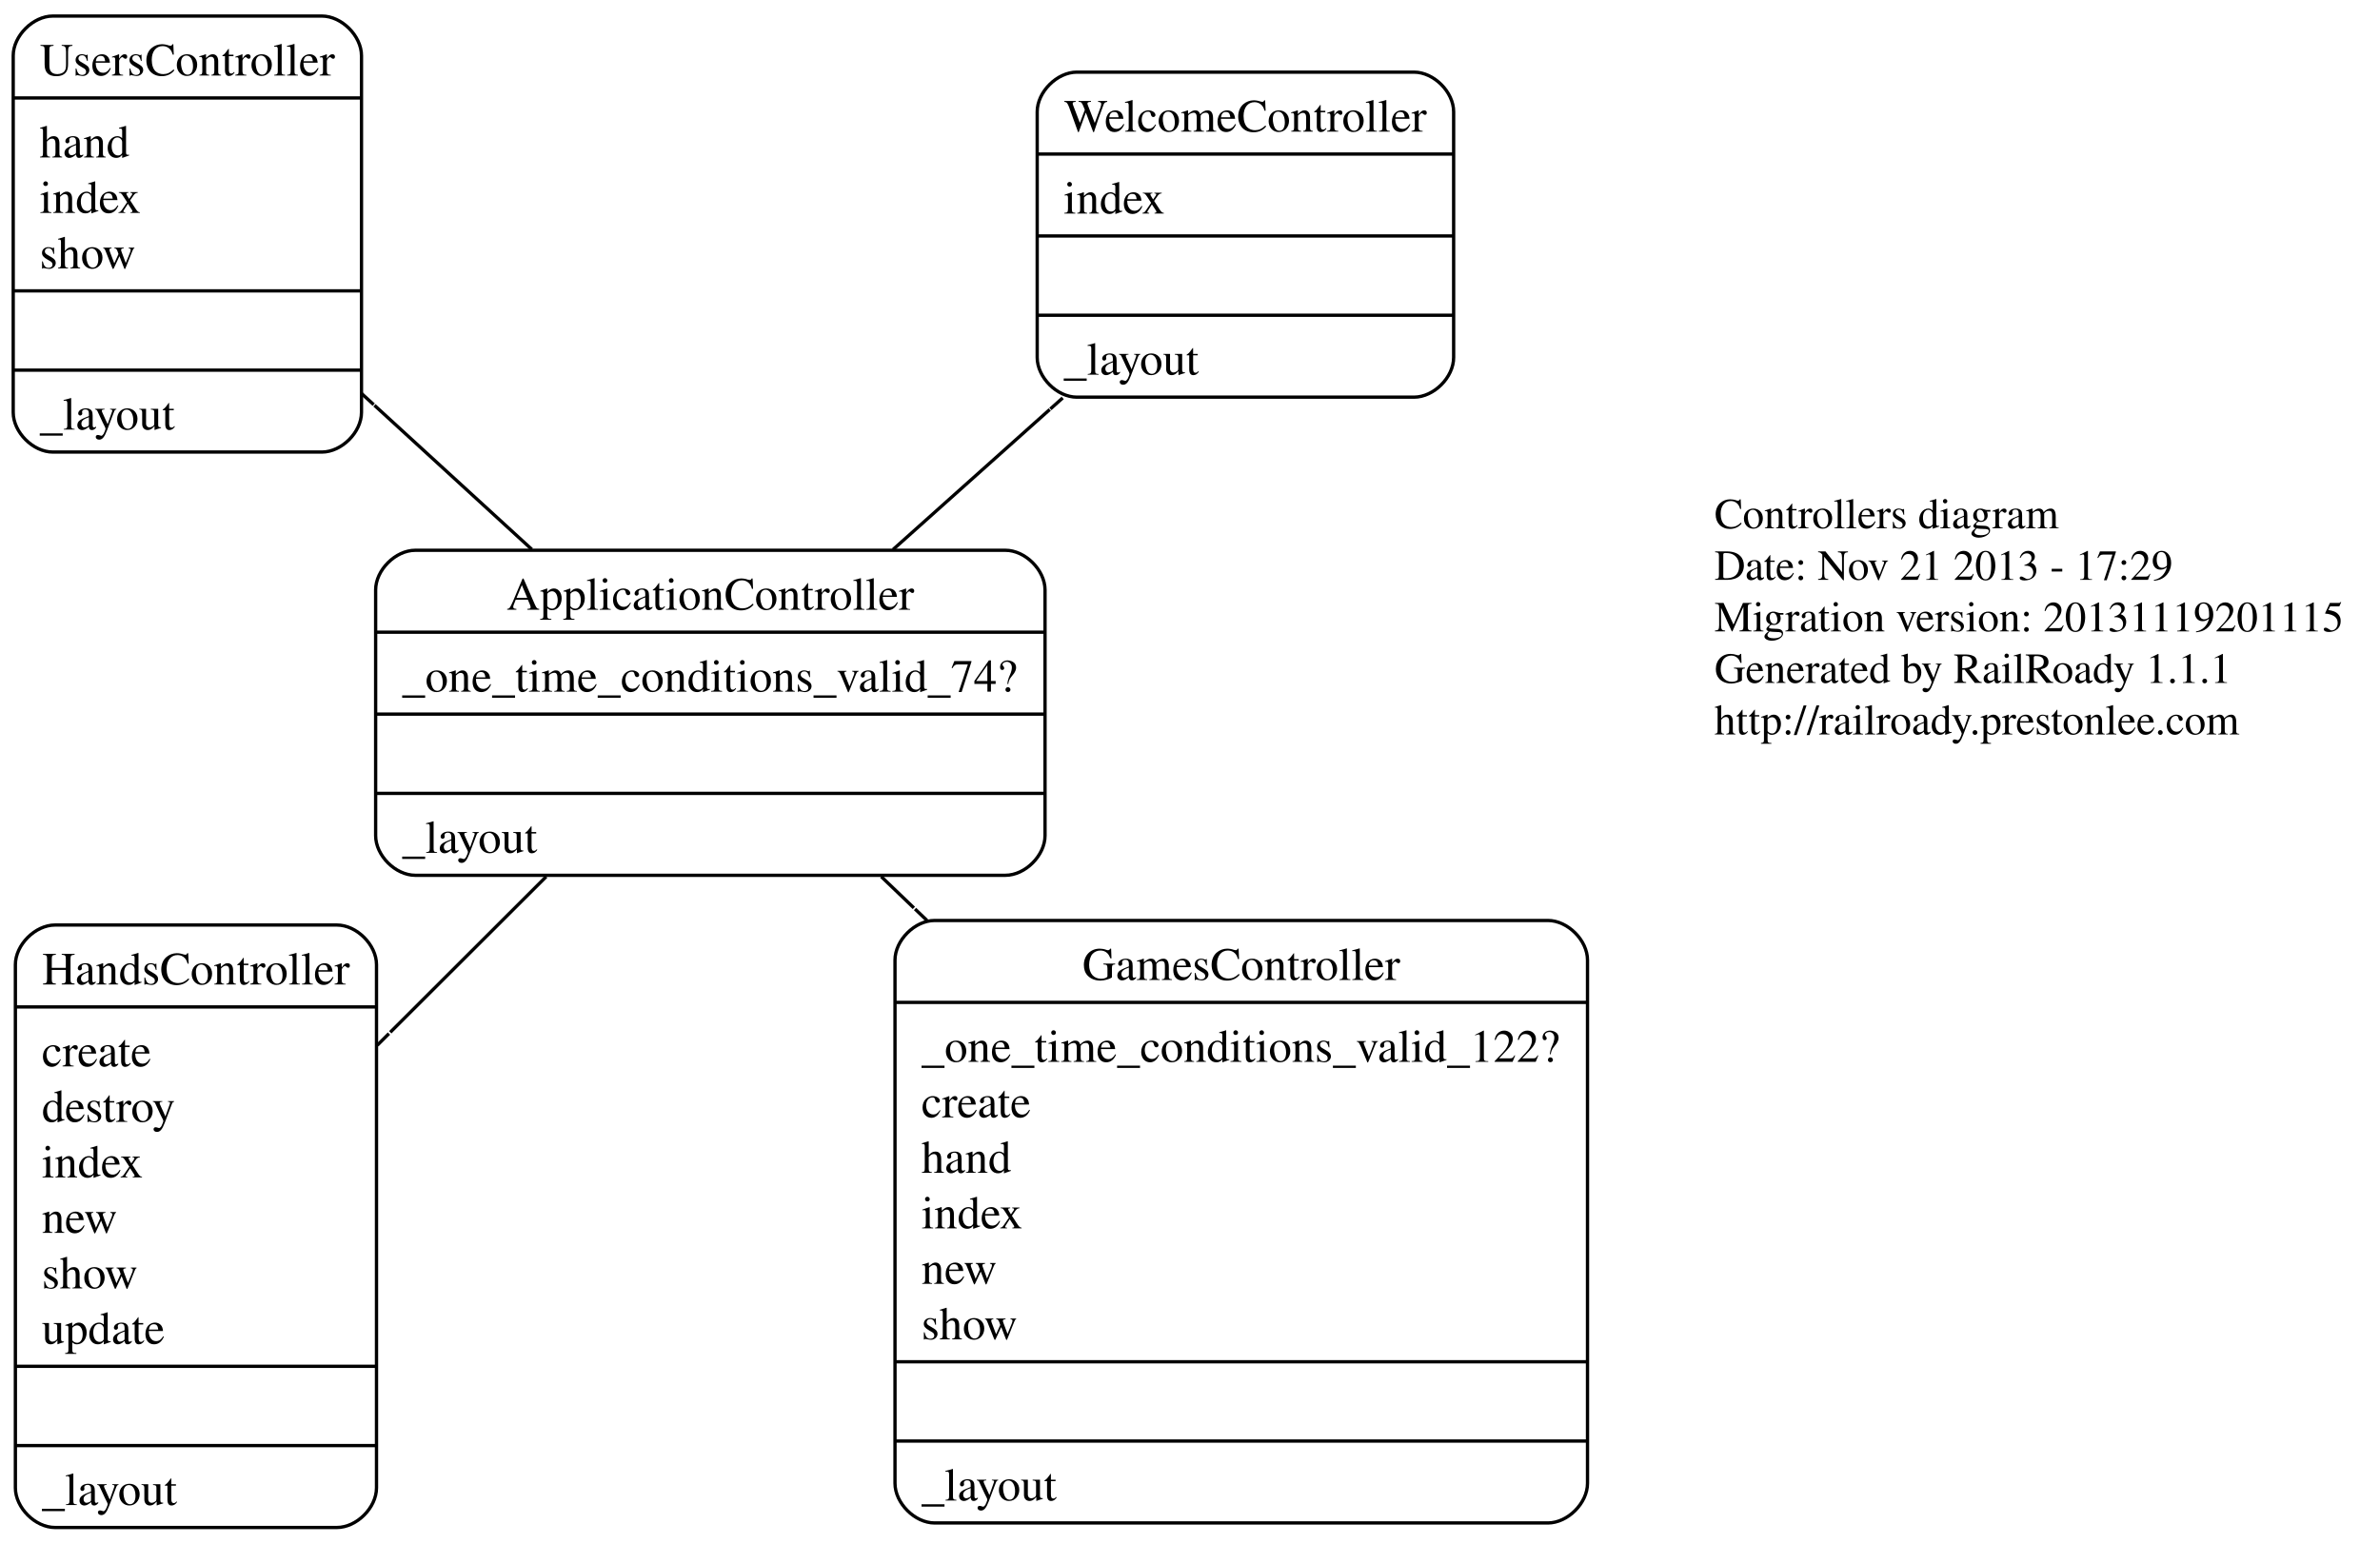
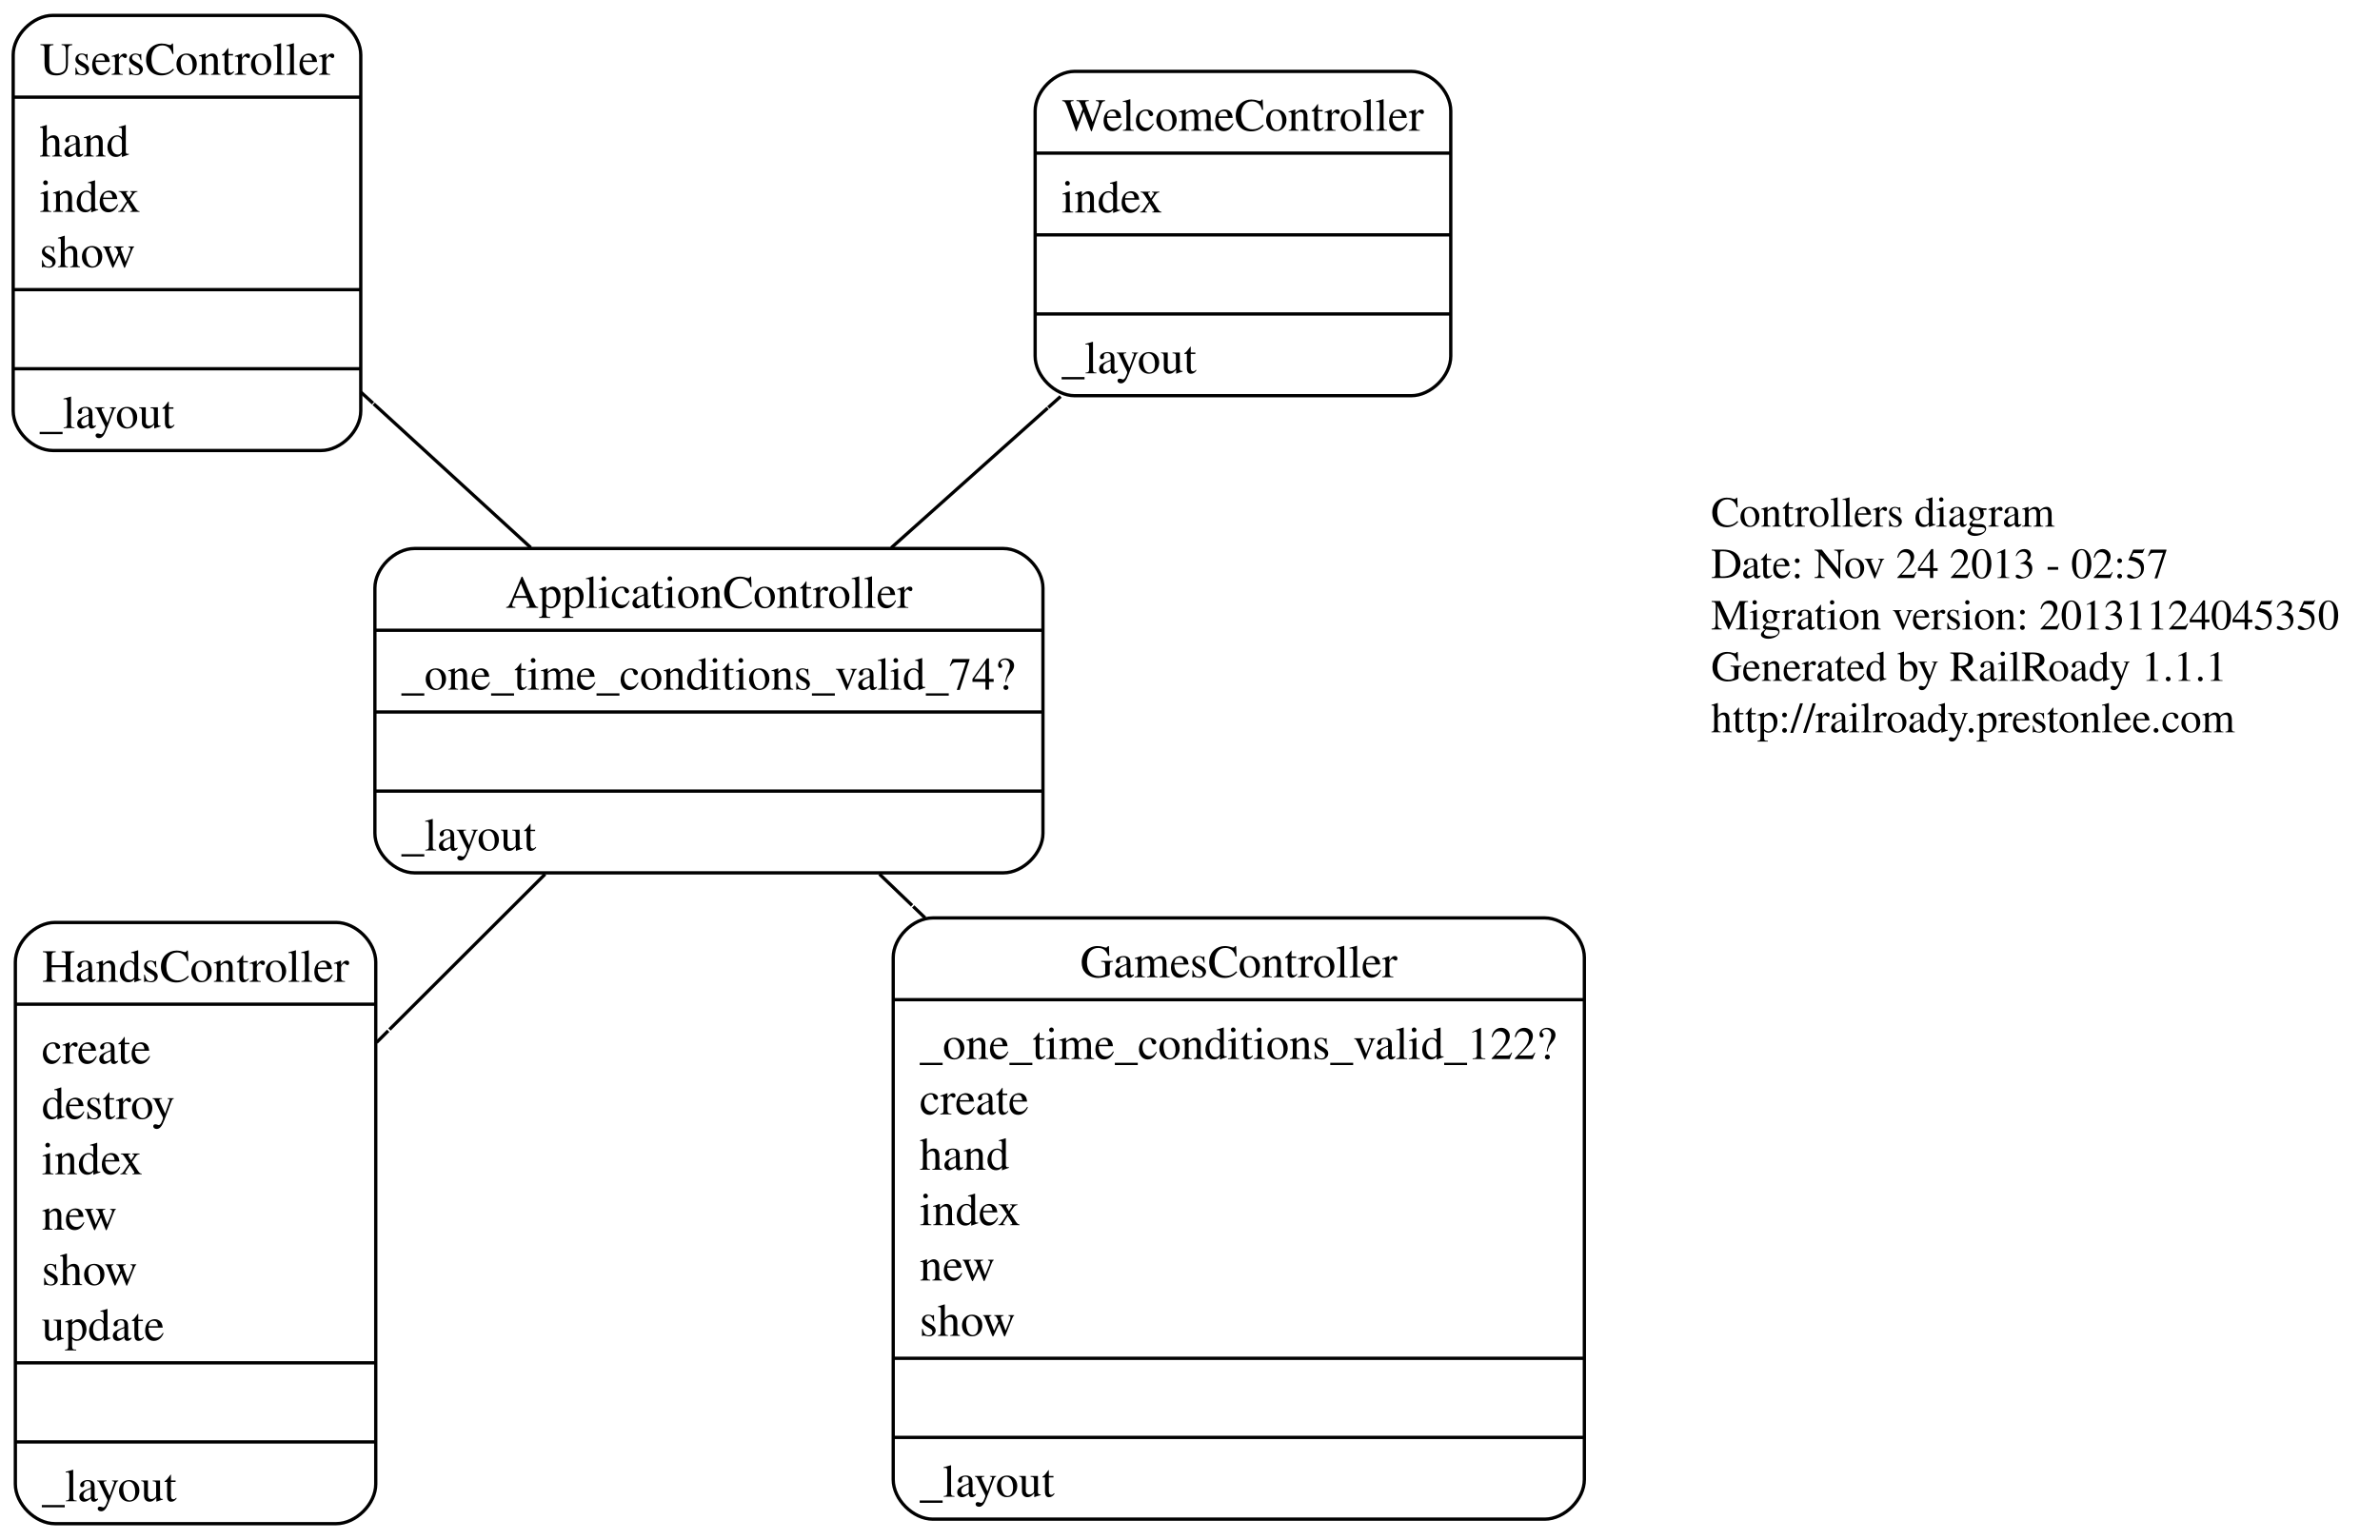
- <svg xmlns="http://www.w3.org/2000/svg" width="720pt" height="467pt" viewBox="0.00 0.00 720.47 466.59">
+ <svg xmlns="http://www.w3.org/2000/svg" width="722pt" height="467pt" viewBox="0.00 0.00 721.90 466.59">
  <g id="graph0" class="graph" transform="scale(1 1) rotate(0) translate(4 462.588)">
-     <polygon fill="white" stroke="white" points="-4,4 -4,-462.588 716.471,-462.588 716.471,4 -4,4" />
+     <polygon fill="white" stroke="white" points="-4,4 -4,-462.588 717.899,-462.588 717.899,4 -4,4" />
    <g id="node1" class="node">
      <text text-anchor="start" x="515" y="-303" font-family="Times,serif" font-size="13.00">Controllers diagram</text>
-       <text text-anchor="start" x="515" y="-287.4" font-family="Times,serif" font-size="13.00">Date: Nov 21 2013 - 17:29</text>
-       <text text-anchor="start" x="515" y="-271.8" font-family="Times,serif" font-size="13.00">Migration version: 20131119201115</text>
+       <text text-anchor="start" x="515" y="-287.4" font-family="Times,serif" font-size="13.00">Date: Nov 24 2013 - 02:57</text>
+       <text text-anchor="start" x="515" y="-271.8" font-family="Times,serif" font-size="13.00">Migration version: 20131124045350</text>
      <text text-anchor="start" x="515" y="-256.2" font-family="Times,serif" font-size="13.00">Generated by RailRoady 1.1.1</text>
      <text text-anchor="start" x="515" y="-240.6" font-family="Times,serif" font-size="13.00">http://railroady.prestonlee.com</text>
    </g>
    <g id="node2" class="node">
      <path fill="none" stroke="black" d="M121.714,-197.952C121.714,-197.952 300.349,-197.952 300.349,-197.952 306.349,-197.952 312.349,-203.952 312.349,-209.952 312.349,-209.952 312.349,-284.352 312.349,-284.352 312.349,-290.352 306.349,-296.352 300.349,-296.352 300.349,-296.352 121.714,-296.352 121.714,-296.352 115.714,-296.352 109.714,-290.352 109.714,-284.352 109.714,-284.352 109.714,-209.952 109.714,-209.952 109.714,-203.952 115.714,-197.952 121.714,-197.952" />
      <text text-anchor="middle" x="211.032" y="-278.352" font-family="Times,serif" font-size="14.00">ApplicationController</text>
      <polyline fill="none" stroke="black" points="109.714,-271.552 312.349,-271.552 " />
      <text text-anchor="start" x="117.714" y="-253.552" font-family="Times,serif" font-size="14.00">_one_time_conditions_valid_74?</text>
      <polyline fill="none" stroke="black" points="109.714,-246.752 312.349,-246.752 " />
      <polyline fill="none" stroke="black" points="109.714,-222.752 312.349,-222.752 " />
      <text text-anchor="start" x="117.714" y="-204.752" font-family="Times,serif" font-size="14.00">_layout</text>
    </g>
    <g id="node3" class="node">
      <path fill="none" stroke="black" d="M278.932,-1.874C278.932,-1.874 464.567,-1.874 464.567,-1.874 470.567,-1.874 476.567,-7.874 476.567,-13.873 476.567,-13.873 476.567,-172.274 476.567,-172.274 476.567,-178.274 470.567,-184.274 464.567,-184.274 464.567,-184.274 278.932,-184.274 278.932,-184.274 272.932,-184.274 266.932,-178.274 266.932,-172.274 266.932,-172.274 266.932,-13.873 266.932,-13.873 266.932,-7.874 272.932,-1.874 278.932,-1.874" />
      <text text-anchor="middle" x="371.749" y="-166.274" font-family="Times,serif" font-size="14.00">GamesController</text>
      <polyline fill="none" stroke="black" points="266.932,-159.474 476.567,-159.474 " />
      <text text-anchor="start" x="274.932" y="-141.474" font-family="Times,serif" font-size="14.00">_one_time_conditions_valid_122?</text>
      <text text-anchor="start" x="274.932" y="-124.674" font-family="Times,serif" font-size="14.00">create</text>
      <text text-anchor="start" x="274.932" y="-107.874" font-family="Times,serif" font-size="14.00">hand</text>
      <text text-anchor="start" x="274.932" y="-91.073" font-family="Times,serif" font-size="14.00">index</text>
      <text text-anchor="start" x="274.932" y="-74.273" font-family="Times,serif" font-size="14.00">new</text>
      <text text-anchor="start" x="274.932" y="-57.474" font-family="Times,serif" font-size="14.00">show</text>
      <polyline fill="none" stroke="black" points="266.932,-50.673 476.567,-50.673 " />
      <polyline fill="none" stroke="black" points="266.932,-26.674 476.567,-26.674 " />
      <text text-anchor="start" x="274.932" y="-8.674" font-family="Times,serif" font-size="14.00">_layout</text>
    </g>
    <g id="edge1" class="edge">
      <path fill="none" stroke="black" d="M262.769,-197.553C266,-194.454 269.303,-191.288 272.652,-188.077" />
      <polyline fill="none" stroke="black" points="276.603,-184.29 272.993,-187.75 " />
    </g>
    <g id="node4" class="node">
      <path fill="none" stroke="black" d="M12.657,-0.5C12.657,-0.5 97.974,-0.5 97.974,-0.5 103.974,-0.5 109.974,-6.5 109.974,-12.5 109.974,-12.5 109.974,-170.9 109.974,-170.9 109.974,-176.9 103.974,-182.9 97.974,-182.9 97.974,-182.9 12.657,-182.9 12.657,-182.9 6.657,-182.9 0.657,-176.9 0.657,-170.9 0.657,-170.9 0.657,-12.5 0.657,-12.5 0.657,-6.5 6.657,-0.5 12.657,-0.5" />
      <text text-anchor="middle" x="55.316" y="-164.9" font-family="Times,serif" font-size="14.00">HandsController</text>
      <polyline fill="none" stroke="black" points="0.657,-158.1 109.974,-158.1 " />
      <text text-anchor="start" x="8.657" y="-140.1" font-family="Times,serif" font-size="14.00">create</text>
      <text text-anchor="start" x="8.657" y="-123.3" font-family="Times,serif" font-size="14.00">destroy</text>
      <text text-anchor="start" x="8.657" y="-106.5" font-family="Times,serif" font-size="14.00">index</text>
      <text text-anchor="start" x="8.657" y="-89.7" font-family="Times,serif" font-size="14.00">new</text>
      <text text-anchor="start" x="8.657" y="-72.9" font-family="Times,serif" font-size="14.00">show</text>
      <text text-anchor="start" x="8.657" y="-56.1" font-family="Times,serif" font-size="14.00">update</text>
      <polyline fill="none" stroke="black" points="0.657,-49.3 109.974,-49.3 " />
      <polyline fill="none" stroke="black" points="0.657,-25.3 109.974,-25.3 " />
      <text text-anchor="start" x="8.657" y="-7.3" font-family="Times,serif" font-size="14.00">_layout</text>
    </g>
    <g id="edge2" class="edge">
      <path fill="none" stroke="black" d="M161.334,-197.539C146.318,-182.549 129.688,-165.946 114.137,-150.421" />
      <polyline fill="none" stroke="black" points="110.208,-146.499 113.746,-150.032 " />
    </g>
    <g id="node5" class="node">
      <path fill="none" stroke="black" d="M12,-326.088C12,-326.088 93.428,-326.088 93.428,-326.088 99.428,-326.088 105.428,-332.088 105.428,-338.088 105.428,-338.088 105.428,-446.088 105.428,-446.088 105.428,-452.088 99.428,-458.088 93.428,-458.088 93.428,-458.088 12,-458.088 12,-458.088 6,-458.088 0,-452.088 0,-446.088 0,-446.088 0,-338.088 0,-338.088 0,-332.088 6,-326.088 12,-326.088" />
      <text text-anchor="middle" x="52.714" y="-440.088" font-family="Times,serif" font-size="14.00">UsersController</text>
      <polyline fill="none" stroke="black" points="0,-433.288 105.428,-433.288 " />
      <text text-anchor="start" x="8" y="-415.288" font-family="Times,serif" font-size="14.00">hand</text>
      <text text-anchor="start" x="8" y="-398.488" font-family="Times,serif" font-size="14.00">index</text>
      <text text-anchor="start" x="8" y="-381.688" font-family="Times,serif" font-size="14.00">show</text>
      <polyline fill="none" stroke="black" points="0,-374.888 105.428,-374.888 " />
      <polyline fill="none" stroke="black" points="0,-350.888 105.428,-350.888 " />
      <text text-anchor="start" x="8" y="-332.888" font-family="Times,serif" font-size="14.00">_layout</text>
    </g>
    <g id="edge3" class="edge">
      <path fill="none" stroke="black" d="M156.991,-296.625C141.631,-310.687 124.864,-326.037 109.354,-340.235" />
      <polyline fill="none" stroke="black" points="105.44,-343.818 109.128,-340.442 " />
    </g>
    <g id="node6" class="node">
      <path fill="none" stroke="black" d="M321.978,-342.707C321.978,-342.707 424.044,-342.707 424.044,-342.707 430.044,-342.707 436.044,-348.707 436.044,-354.707 436.044,-354.707 436.044,-429.107 436.044,-429.107 436.044,-435.107 430.044,-441.107 424.044,-441.107 424.044,-441.107 321.978,-441.107 321.978,-441.107 315.978,-441.107 309.978,-435.107 309.978,-429.107 309.978,-429.107 309.978,-354.707 309.978,-354.707 309.978,-348.707 315.978,-342.707 321.978,-342.707" />
      <text text-anchor="middle" x="373.011" y="-423.107" font-family="Times,serif" font-size="14.00">WelcomeController</text>
      <polyline fill="none" stroke="black" points="309.978,-416.307 436.044,-416.307 " />
      <text text-anchor="start" x="317.978" y="-398.307" font-family="Times,serif" font-size="14.00">index</text>
      <polyline fill="none" stroke="black" points="309.978,-391.507 436.044,-391.507 " />
      <polyline fill="none" stroke="black" points="309.978,-367.507 436.044,-367.507 " />
      <text text-anchor="start" x="317.978" y="-349.507" font-family="Times,serif" font-size="14.00">_layout</text>
    </g>
    <g id="edge4" class="edge">
      <path fill="none" stroke="black" d="M266.323,-296.564C281.615,-310.23 298.271,-325.115 313.778,-338.973" />
      <polyline fill="none" stroke="black" points="317.694,-342.472 313.966,-339.141 " />
    </g>
  </g>
</svg>
